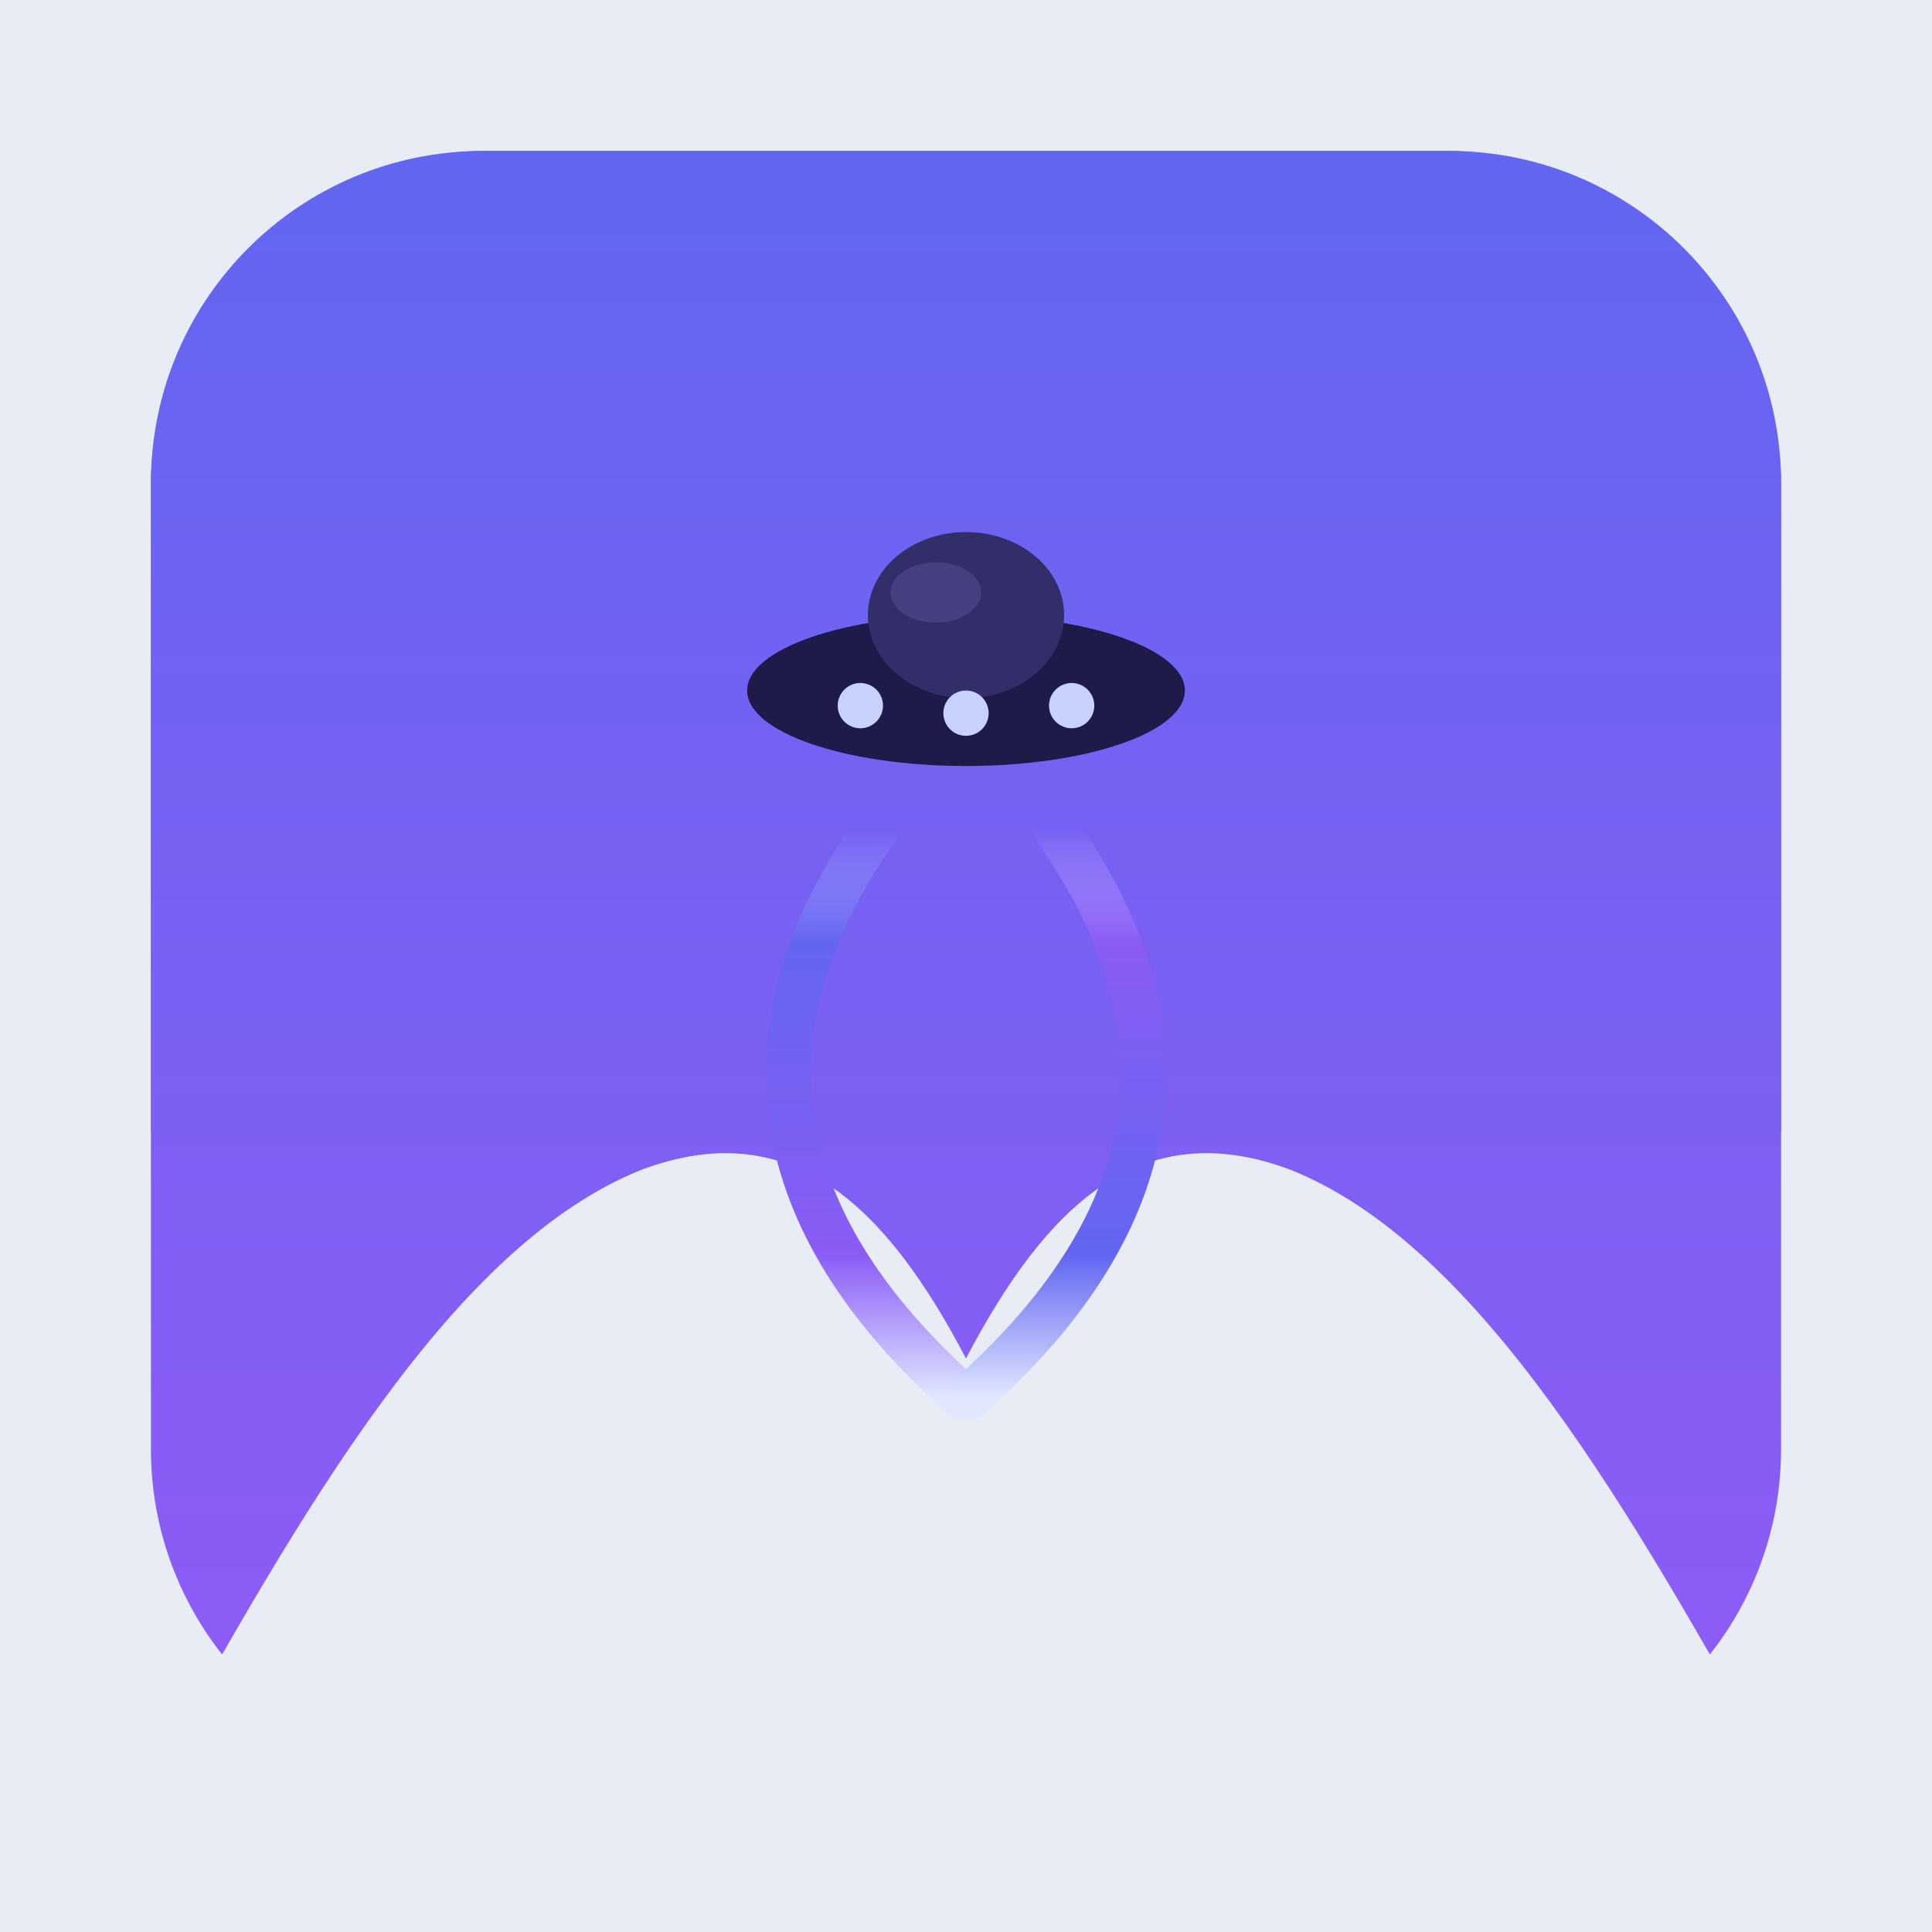
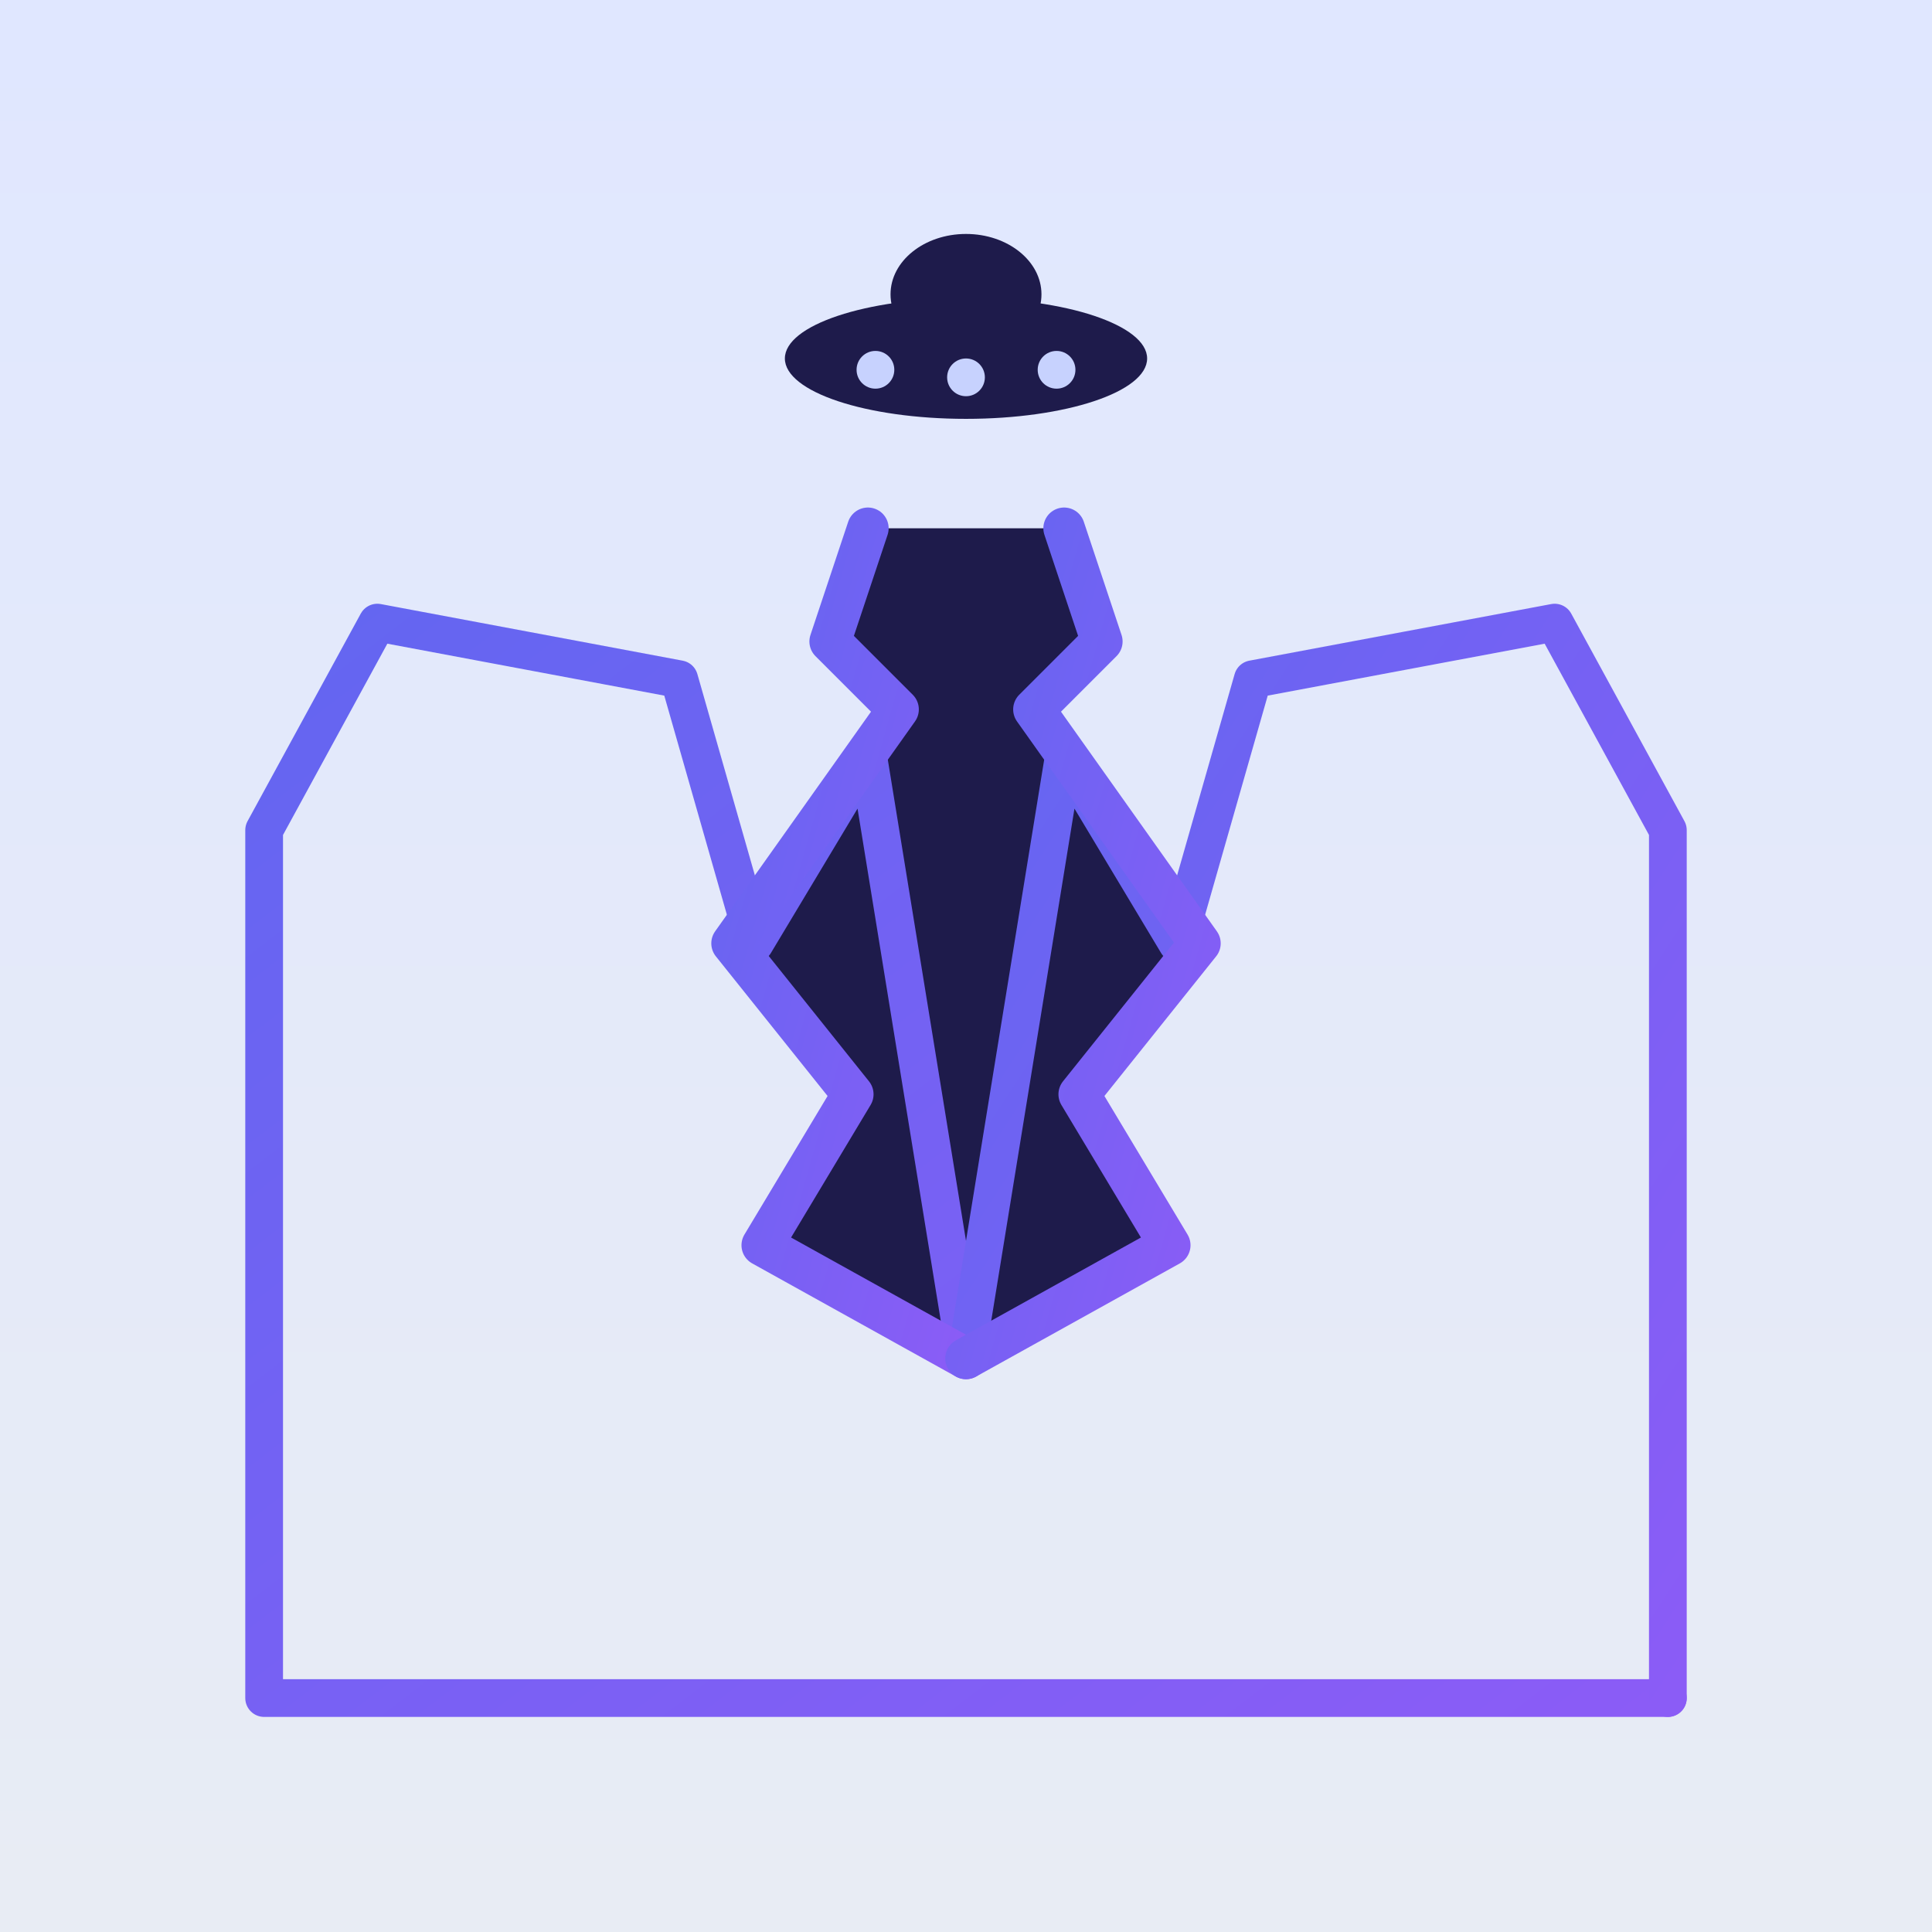
<svg xmlns="http://www.w3.org/2000/svg" viewBox="0 0 512 512" role="img" aria-label="Zozu Games">
  <defs>
-     <linearGradient id="jacket" x1="256" y1="48" x2="256" y2="420" gradientUnits="userSpaceOnUse">
+     <linearGradient id="bg" x1="256" y1="0" x2="256" y2="512" gradientUnits="userSpaceOnUse">
+       <stop offset="0" stop-color="#E0E7FF" />
+       <stop offset="1" stop-color="#E8ECF4" />
+     </linearGradient>
+     <linearGradient id="line" x1="0" y1="0" x2="1" y2="1">
      <stop offset="0" stop-color="#6366F1" />
      <stop offset="1" stop-color="#8B5CF6" />
    </linearGradient>
-     <linearGradient id="arrowL" x1="0" y1="0" x2="0" y2="1">
-       <stop offset="0" stop-color="#A5B4FC" stop-opacity="0" />
-       <stop offset="0.2" stop-color="#6366F1" />
-       <stop offset="0.75" stop-color="#8B5CF6" />
-       <stop offset="1" stop-color="#E0E7FF" />
-     </linearGradient>
-     <linearGradient id="arrowR" x1="0" y1="0" x2="0" y2="1">
-       <stop offset="0" stop-color="#C4B5FD" stop-opacity="0" />
-       <stop offset="0.2" stop-color="#8B5CF6" />
-       <stop offset="0.75" stop-color="#6366F1" />
-       <stop offset="1" stop-color="#E0E7FF" />
-     </linearGradient>
-     <clipPath id="squircle">
-       <rect x="40" y="40" width="432" height="432" rx="88" />
-     </clipPath>
  </defs>
-   <rect width="512" height="512" fill="#E8ECF4" />
-   <path fill="url(#jacket)" clip-path="url(#squircle)" d="     M 40 40     H 472     V 472     H 40     Z     M 40 472     C 80 400, 120 330, 170 310     C 210 295, 235 320, 256 360     C 277 320, 302 295, 342 310     C 392 330, 432 400, 472 472     L 40 472     Z   " fill-rule="evenodd" />
-   <path fill="url(#jacket)" d="     M 128 40     H 384     C 428 40 472 84 472 128     V 300     C 430 250 380 220 340 235     C 300 250 275 300 256 355     C 237 300 212 250 172 235     C 132 220 82 250 40 300     V 128     C 40 84 84 40 128 40     Z   " />
-   <g transform="translate(256 175)">
-     <ellipse cx="0" cy="8" rx="58" ry="20" fill="#1E1B4B" />
-     <ellipse cx="0" cy="-12" rx="26" ry="22" fill="#322E6A" />
-     <ellipse cx="-8" cy="-18" rx="12" ry="8" fill="#5B5699" opacity="0.45" />
-     <circle cx="-28" cy="12" r="6" fill="#C7D2FE" />
-     <circle cx="0" cy="14" r="6" fill="#C7D2FE" />
-     <circle cx="28" cy="12" r="6" fill="#C7D2FE" />
-   </g>
-   <path d="M 232 220 C 190 280, 210 330, 255 370" fill="none" stroke="url(#arrowL)" stroke-width="12" stroke-linecap="round" />
-   <path d="M 280 220 C 322 280, 302 330, 257 370" fill="none" stroke="url(#arrowR)" stroke-width="12" stroke-linecap="round" />
+   <rect width="512" height="512" fill="url(#bg)" />
+   <path fill="#1E1B4B" d="M230 140 H282 L292 170 L274 188 L318 250 L286 290 L310 330 L256 360 L202 330 L226 290 L194 250 L238 188 L220 170 Z" />
+   <path fill="none" stroke="url(#line)" stroke-width="10" stroke-linecap="round" stroke-linejoin="round" d="M70 450 H442 M70 450 V220 L100 165 L180 180 L200 250 L230 200 L256 360" />
+   <path fill="none" stroke="url(#line)" stroke-width="10" stroke-linecap="round" stroke-linejoin="round" d="M442 450 V220 L412 165 L332 180 L312 250 L282 200 L256 360" />
+   <path fill="none" stroke="url(#line)" stroke-width="11" stroke-linecap="round" stroke-linejoin="round" d="M230 140 L220 170 L238 188 L194 250 L226 290 L202 330 L256 360" />
+   <path fill="none" stroke="url(#line)" stroke-width="11" stroke-linecap="round" stroke-linejoin="round" d="M282 140 L292 170 L274 188 L318 250 L286 290 L310 330 L256 360" />
+   <ellipse cx="256" cy="95" rx="48" ry="16" fill="#1E1B4B" />
+   <ellipse cx="256" cy="78" rx="20" ry="16" fill="#1E1B4B" />
+   <circle cx="232" cy="98" r="5" fill="#C7D2FE" />
+   <circle cx="256" cy="100" r="5" fill="#C7D2FE" />
+   <circle cx="280" cy="98" r="5" fill="#C7D2FE" />
</svg>
